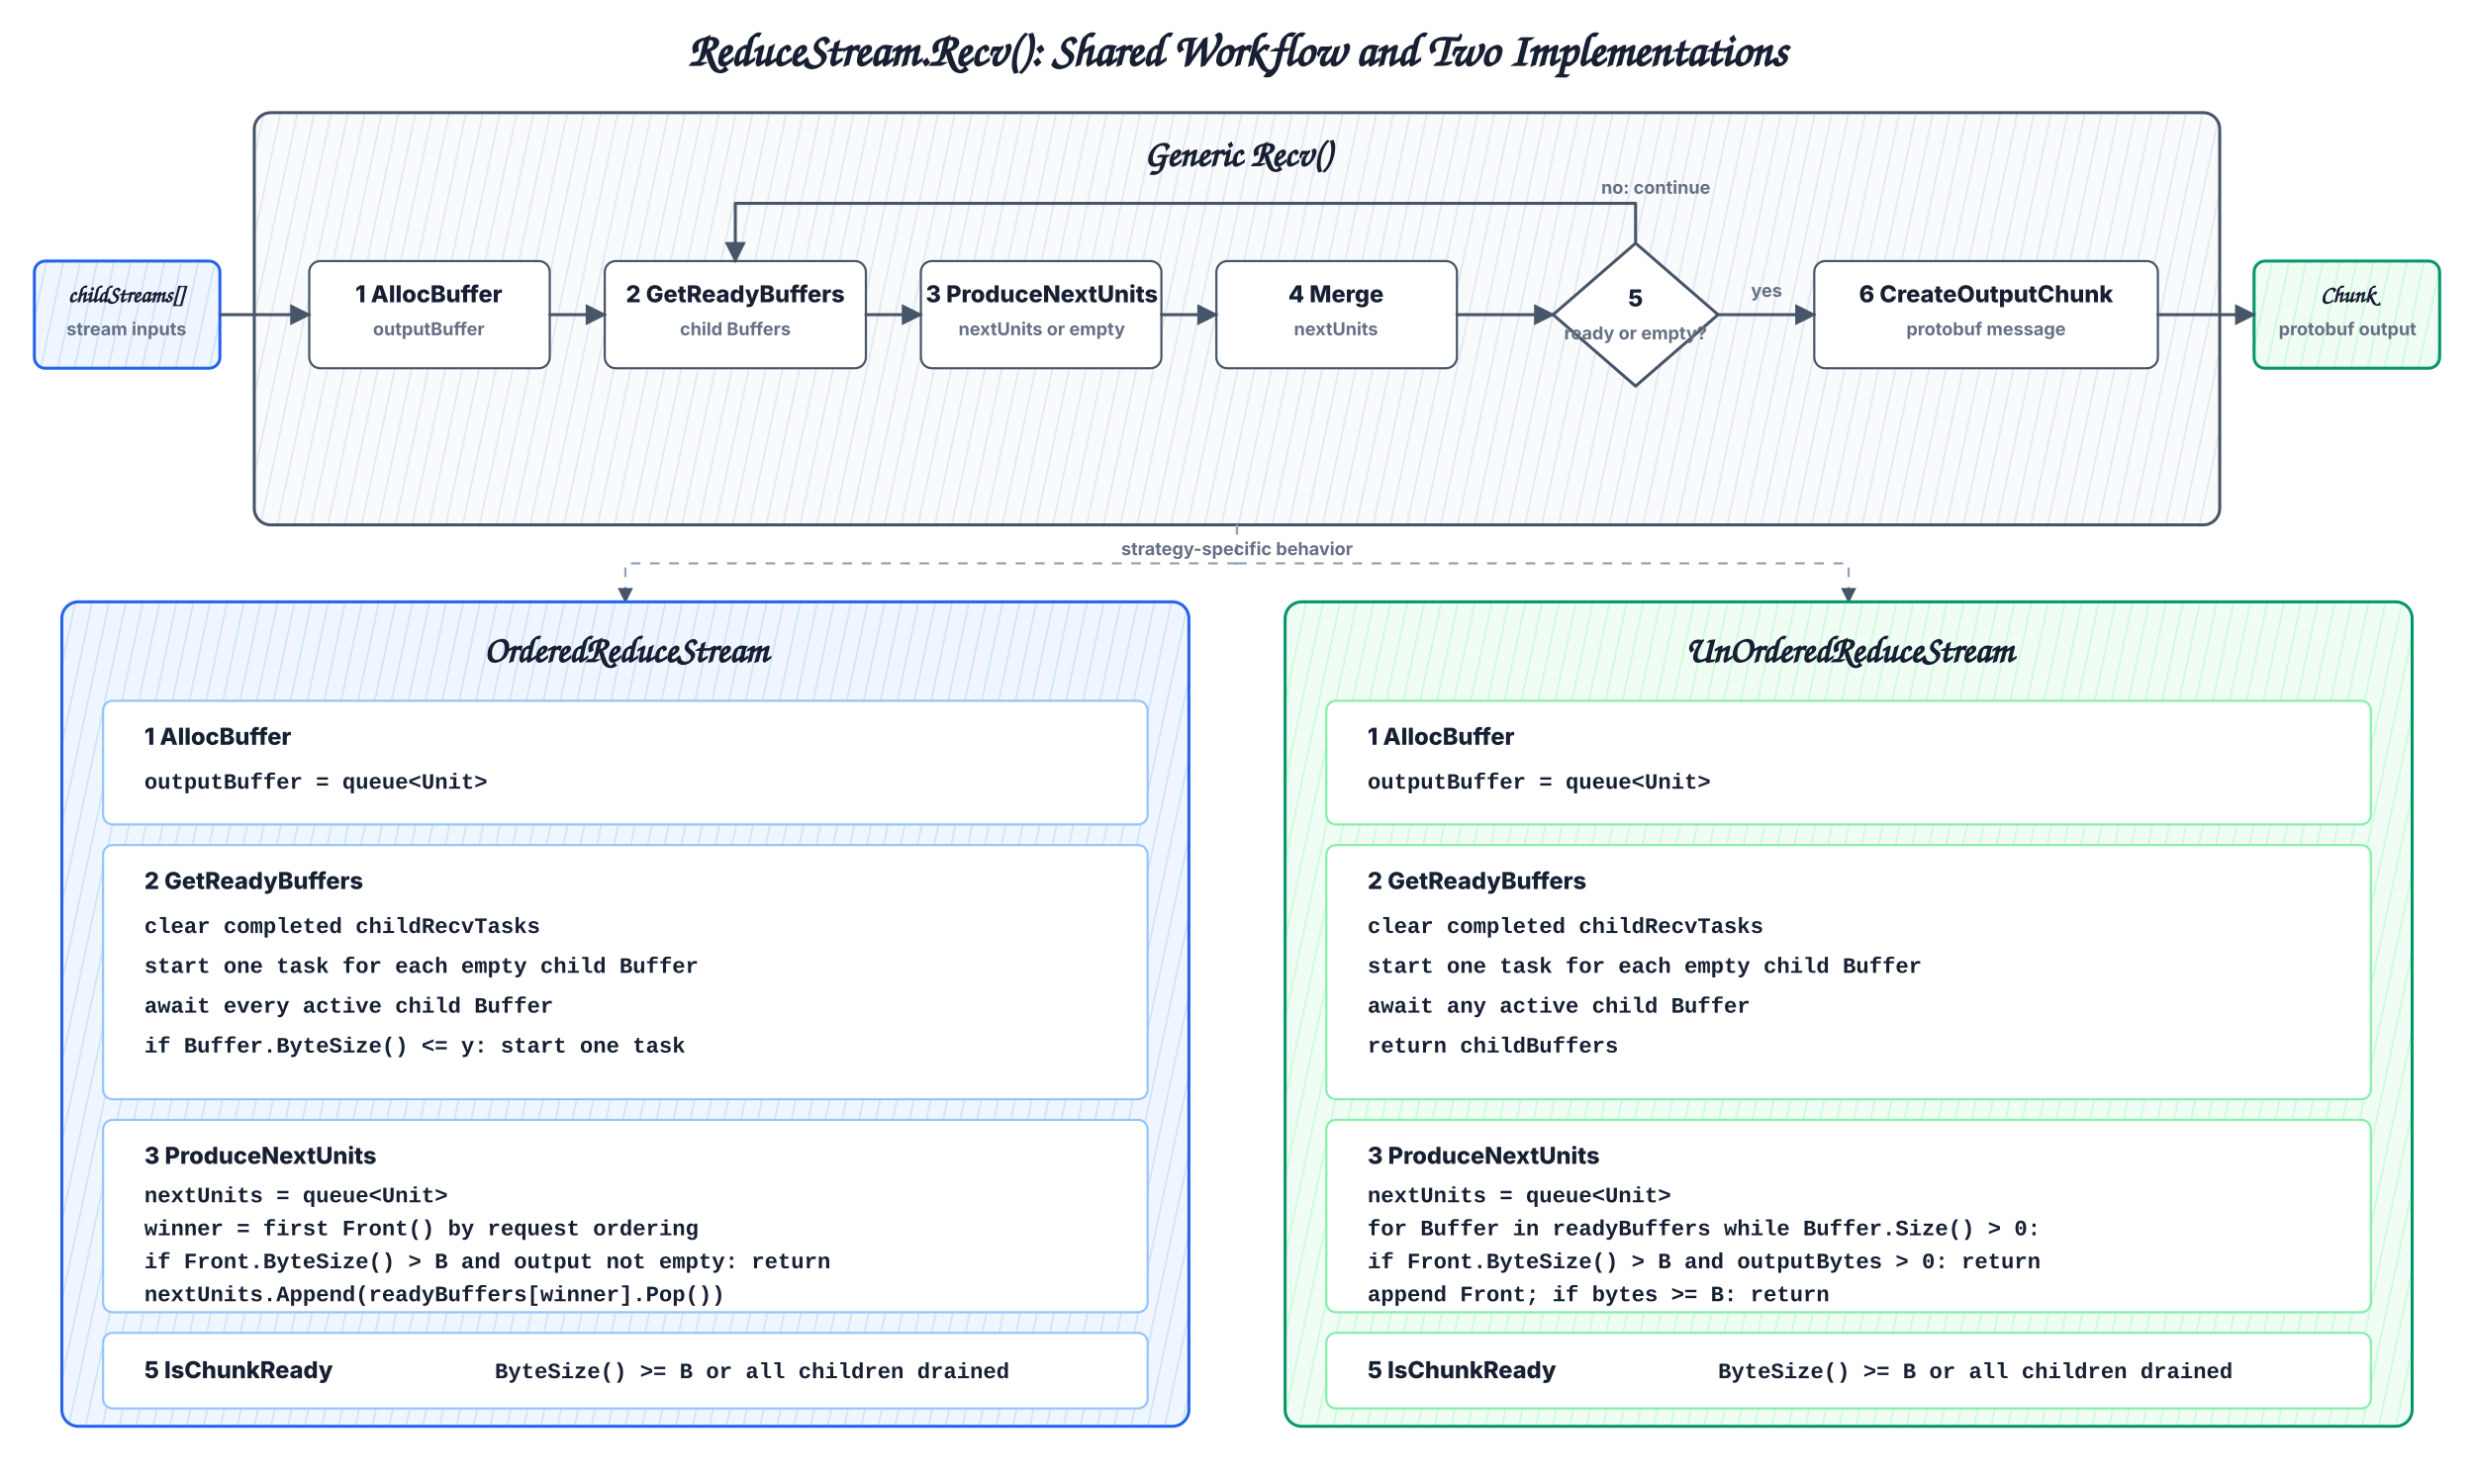
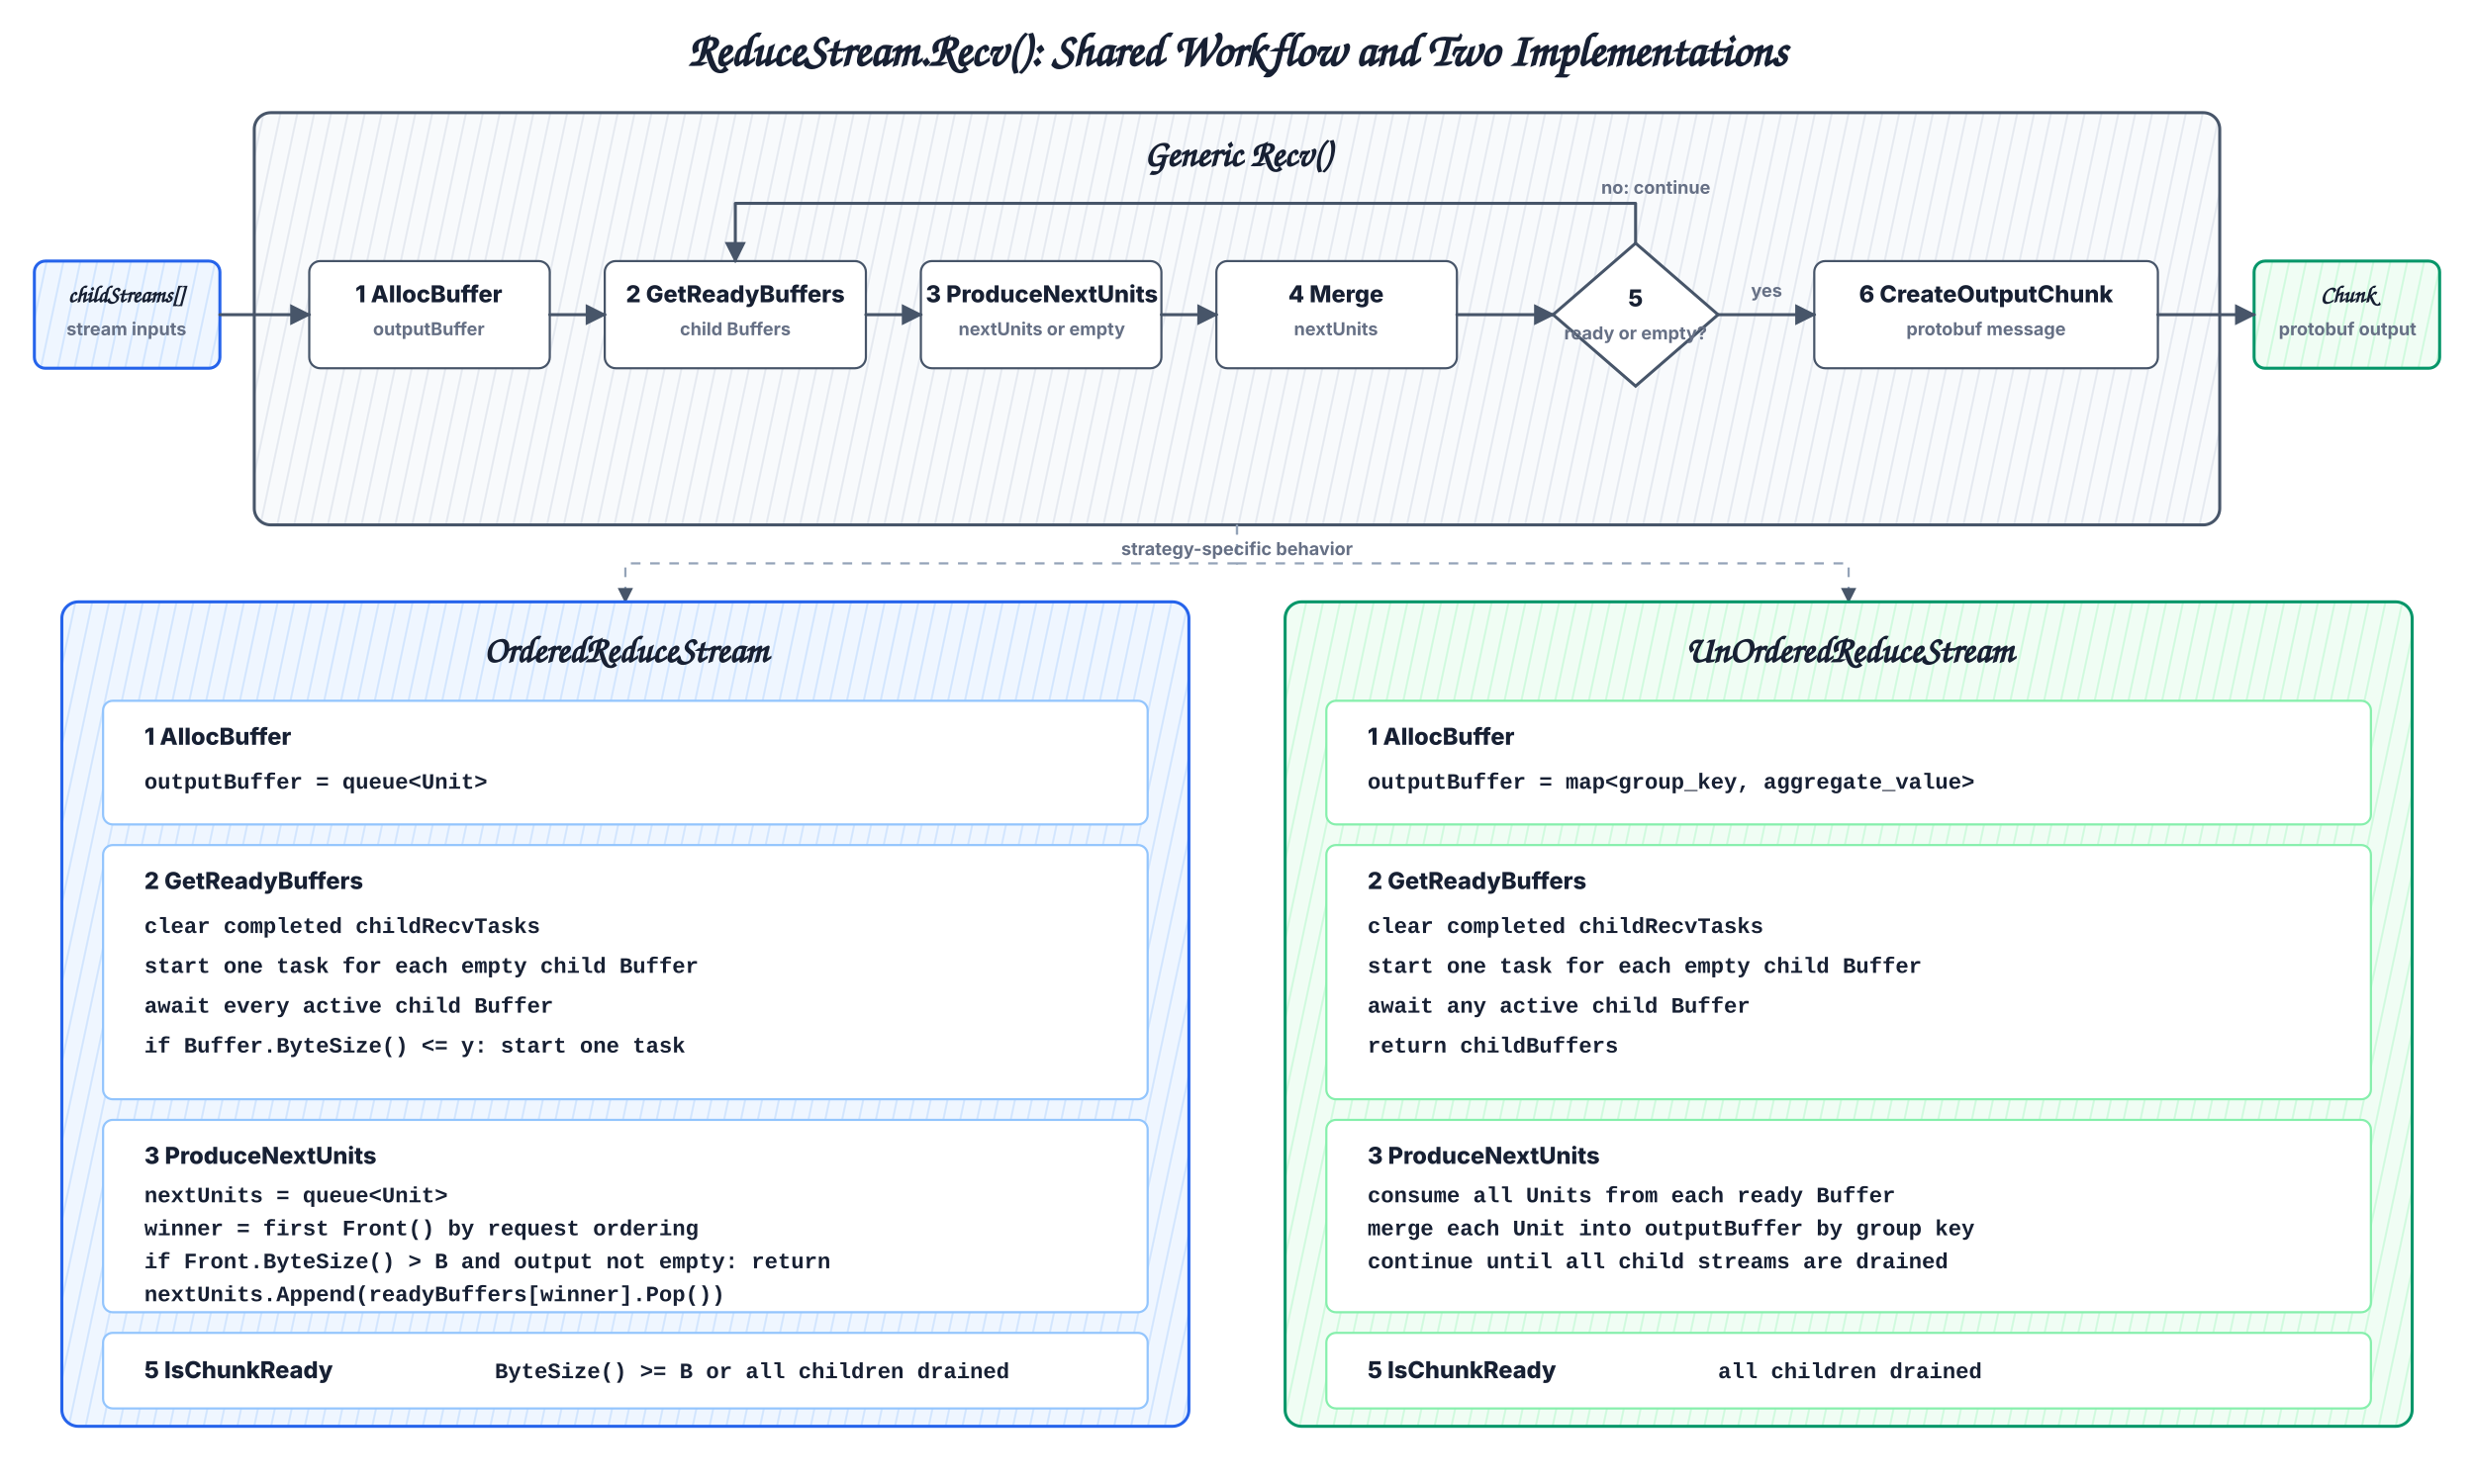
<svg xmlns="http://www.w3.org/2000/svg" width="1800" height="1080" viewBox="0 0 1800 1080" role="img" aria-labelledby="title desc">
  <defs>
    <pattern id="genericHatch" width="12" height="12" patternUnits="userSpaceOnUse" patternTransform="rotate(12)">
      <rect width="12" height="12" fill="#f8fafc" />
      <line x1="0" y1="0" x2="0" y2="12" stroke="#d8dee8" stroke-width="3" opacity="0.55" />
    </pattern>
    <pattern id="blueHatch" width="12" height="12" patternUnits="userSpaceOnUse" patternTransform="rotate(12)">
      <rect width="12" height="12" fill="#eff6ff" />
      <line x1="0" y1="0" x2="0" y2="12" stroke="#bfdbfe" stroke-width="3" opacity="0.55" />
    </pattern>
    <pattern id="greenHatch" width="12" height="12" patternUnits="userSpaceOnUse" patternTransform="rotate(12)">
      <rect width="12" height="12" fill="#f0fdf4" />
      <line x1="0" y1="0" x2="0" y2="12" stroke="#bbf7d0" stroke-width="3" opacity="0.55" />
    </pattern>
    <marker id="arrow" viewBox="0 0 10 10" refX="9" refY="5" markerWidth="7" markerHeight="7" orient="auto-start-reverse">
      <path d="M0 0 L10 5 L0 10 z" fill="#475569" />
    </marker>
    <style>
      text { fill: #172033; font-family: Inter, ui-sans-serif, system-ui, sans-serif; }
      .hand { font-family: "Comic Sans MS", "Bradley Hand", cursive; font-weight: 700; }
      .mono { font-family: "SFMono-Regular", Consolas, "Liberation Mono", monospace; }
      .title { font-size: 34px; }
      .panel-title { font-size: 27px; }
      .stage { font-size: 17px; font-weight: 760; }
      .code { font-size: 16px; font-weight: 620; }
      .small { fill: #667085; font-size: 13px; font-weight: 650; }
      .outline { stroke-width: 2.2; }
      .inner { fill: #ffffff; stroke-width: 1.6; }
      .flow { fill: none; stroke: #475569; stroke-width: 2.2; stroke-linecap: round; stroke-linejoin: round; }
      .mapping { fill: none; stroke: #94a3b8; stroke-width: 1.6; stroke-dasharray: 7 7; }
    </style>
  </defs>
  <rect width="1800" height="1080" fill="#ffffff" />
  <text x="900" y="48" text-anchor="middle" class="hand title">ReduceStream.Recv(): Shared Workflow and Two Implementations</text>
  <rect x="185" y="82" width="1430" height="300" rx="12" fill="url(#genericHatch)" stroke="#475569" class="outline" />
  <rect x="25" y="190" width="135" height="78" rx="8" fill="url(#blueHatch)" stroke="#2563eb" class="outline" />
  <rect x="1640" y="190" width="135" height="78" rx="8" fill="url(#greenHatch)" stroke="#059669" class="outline" />
  <text x="900" y="121" text-anchor="middle" class="hand panel-title">Generic Recv()</text>
  <text x="92" y="220" text-anchor="middle" class="hand stage">childStreams[]</text>
  <text x="92" y="244" text-anchor="middle" class="small">stream inputs</text>
  <text x="1708" y="220" text-anchor="middle" class="hand stage">Chunk</text>
  <text x="1708" y="244" text-anchor="middle" class="small">protobuf output</text>
  <rect x="225" y="190" width="175" height="78" rx="8" class="inner" stroke="#475569" />
  <rect x="440" y="190" width="190" height="78" rx="8" class="inner" stroke="#475569" />
  <rect x="670" y="190" width="175" height="78" rx="8" class="inner" stroke="#475569" />
  <rect x="885" y="190" width="175" height="78" rx="8" class="inner" stroke="#475569" />
  <path d="M1130 229 L1190 177 L1250 229 L1190 281 z" fill="#ffffff" stroke="#475569" class="outline" />
  <rect x="1320" y="190" width="250" height="78" rx="8" class="inner" stroke="#475569" />
  <text x="312" y="220" text-anchor="middle" class="stage">1  AllocBuffer</text>
  <text x="312" y="244" text-anchor="middle" class="small">outputBuffer</text>
  <text x="535" y="220" text-anchor="middle" class="stage">2  GetReadyBuffers</text>
  <text x="535" y="244" text-anchor="middle" class="small">child Buffers</text>
  <text x="758" y="220" text-anchor="middle" class="stage">3  ProduceNextUnits</text>
  <text x="758" y="244" text-anchor="middle" class="small">nextUnits or empty</text>
  <text x="972" y="220" text-anchor="middle" class="stage">4  Merge</text>
  <text x="972" y="244" text-anchor="middle" class="small">nextUnits</text>
  <text x="1190" y="223" text-anchor="middle" class="stage">5</text>
  <text x="1190" y="247" text-anchor="middle" class="small">ready or empty?</text>
  <text x="1445" y="220" text-anchor="middle" class="stage">6  CreateOutputChunk</text>
  <text x="1445" y="244" text-anchor="middle" class="small">protobuf message</text>
  <path class="flow" d="M160 229 L225 229" marker-end="url(#arrow)" />
  <path class="flow" d="M400 229 L440 229" marker-end="url(#arrow)" />
  <path class="flow" d="M630 229 L670 229" marker-end="url(#arrow)" />
  <path class="flow" d="M845 229 L885 229" marker-end="url(#arrow)" />
  <path class="flow" d="M1060 229 L1130 229" marker-end="url(#arrow)" />
  <path class="flow" d="M1250 229 L1320 229" marker-end="url(#arrow)" />
  <path class="flow" d="M1570 229 L1640 229" marker-end="url(#arrow)" />
  <path class="flow" d="M1190 177 L1190 148 L535 148 L535 190" marker-end="url(#arrow)" />
  <text x="1274" y="216" class="small">yes</text>
  <text x="1165" y="141" class="small">no: continue</text>
  <path class="mapping" d="M900 382 L900 410 L455 410 L455 438" marker-end="url(#arrow)" />
  <path class="mapping" d="M900 382 L900 410 L1345 410 L1345 438" marker-end="url(#arrow)" />
  <text x="900" y="404" text-anchor="middle" class="small">strategy-specific behavior</text>
  <rect x="45" y="438" width="820" height="600" rx="12" fill="url(#blueHatch)" stroke="#2563eb" class="outline" />
  <rect x="935" y="438" width="820" height="600" rx="12" fill="url(#greenHatch)" stroke="#059669" class="outline" />
  <text x="455" y="482" text-anchor="middle" class="hand panel-title">OrderedReduceStream</text>
  <text x="1345" y="482" text-anchor="middle" class="hand panel-title">UnOrderedReduceStream</text>
  <rect x="75" y="510" width="760" height="90" rx="7" class="inner" stroke="#93c5fd" />
  <rect x="75" y="615" width="760" height="185" rx="7" class="inner" stroke="#93c5fd" />
  <rect x="75" y="815" width="760" height="140" rx="7" class="inner" stroke="#93c5fd" />
  <rect x="75" y="970" width="760" height="55" rx="7" class="inner" stroke="#93c5fd" />
  <text x="105" y="542" class="stage">1  AllocBuffer</text>
  <text x="105" y="574" class="mono code">outputBuffer = queue&lt;Unit&gt;</text>
  <text x="105" y="647" class="stage">2  GetReadyBuffers</text>
  <text x="105" y="679" class="mono code">clear completed childRecvTasks</text>
  <text x="105" y="708" class="mono code">start one task for each empty child Buffer</text>
  <text x="105" y="737" class="mono code">await every active child Buffer</text>
  <text x="105" y="766" class="mono code">if Buffer.ByteSize() &lt;= y: start one task</text>
  <text x="105" y="847" class="stage">3  ProduceNextUnits</text>
  <text x="105" y="875" class="mono code">nextUnits = queue&lt;Unit&gt;</text>
  <text x="105" y="899" class="mono code">winner = first Front() by request ordering</text>
  <text x="105" y="923" class="mono code">if Front.ByteSize() &gt; B and output not empty: return</text>
  <text x="105" y="947" class="mono code">nextUnits.Append(readyBuffers[winner].Pop())</text>
  <text x="105" y="1003" class="stage">5  IsChunkReady</text>
  <text x="360" y="1003" class="mono code">ByteSize() &gt;= B or all children drained</text>
  <rect x="965" y="510" width="760" height="90" rx="7" class="inner" stroke="#86efac" />
  <rect x="965" y="615" width="760" height="185" rx="7" class="inner" stroke="#86efac" />
  <rect x="965" y="815" width="760" height="140" rx="7" class="inner" stroke="#86efac" />
  <rect x="965" y="970" width="760" height="55" rx="7" class="inner" stroke="#86efac" />
  <text x="995" y="542" class="stage">1  AllocBuffer</text>
-   <text x="995" y="574" class="mono code">outputBuffer = queue&lt;Unit&gt;</text>
+   <text x="995" y="574" class="mono code">outputBuffer = map&lt;group_key, aggregate_value&gt;</text>
  <text x="995" y="647" class="stage">2  GetReadyBuffers</text>
  <text x="995" y="679" class="mono code">clear completed childRecvTasks</text>
  <text x="995" y="708" class="mono code">start one task for each empty child Buffer</text>
  <text x="995" y="737" class="mono code">await any active child Buffer</text>
  <text x="995" y="766" class="mono code">return childBuffers</text>
  <text x="995" y="847" class="stage">3  ProduceNextUnits</text>
-   <text x="995" y="875" class="mono code">nextUnits = queue&lt;Unit&gt;</text>
-   <text x="995" y="899" class="mono code">for Buffer in readyBuffers while Buffer.Size() &gt; 0:</text>
-   <text x="995" y="923" class="mono code">    if Front.ByteSize() &gt; B and outputBytes &gt; 0: return</text>
-   <text x="995" y="947" class="mono code">    append Front; if bytes &gt;= B: return</text>
+   <text x="995" y="875" class="mono code">consume all Units from each ready Buffer</text>
+   <text x="995" y="899" class="mono code">merge each Unit into outputBuffer by group key</text>
+   <text x="995" y="923" class="mono code">continue until all child streams are drained</text>
  <text x="995" y="1003" class="stage">5  IsChunkReady</text>
-   <text x="1250" y="1003" class="mono code">ByteSize() &gt;= B or all children drained</text>
+   <text x="1250" y="1003" class="mono code">all children drained</text>
</svg>
